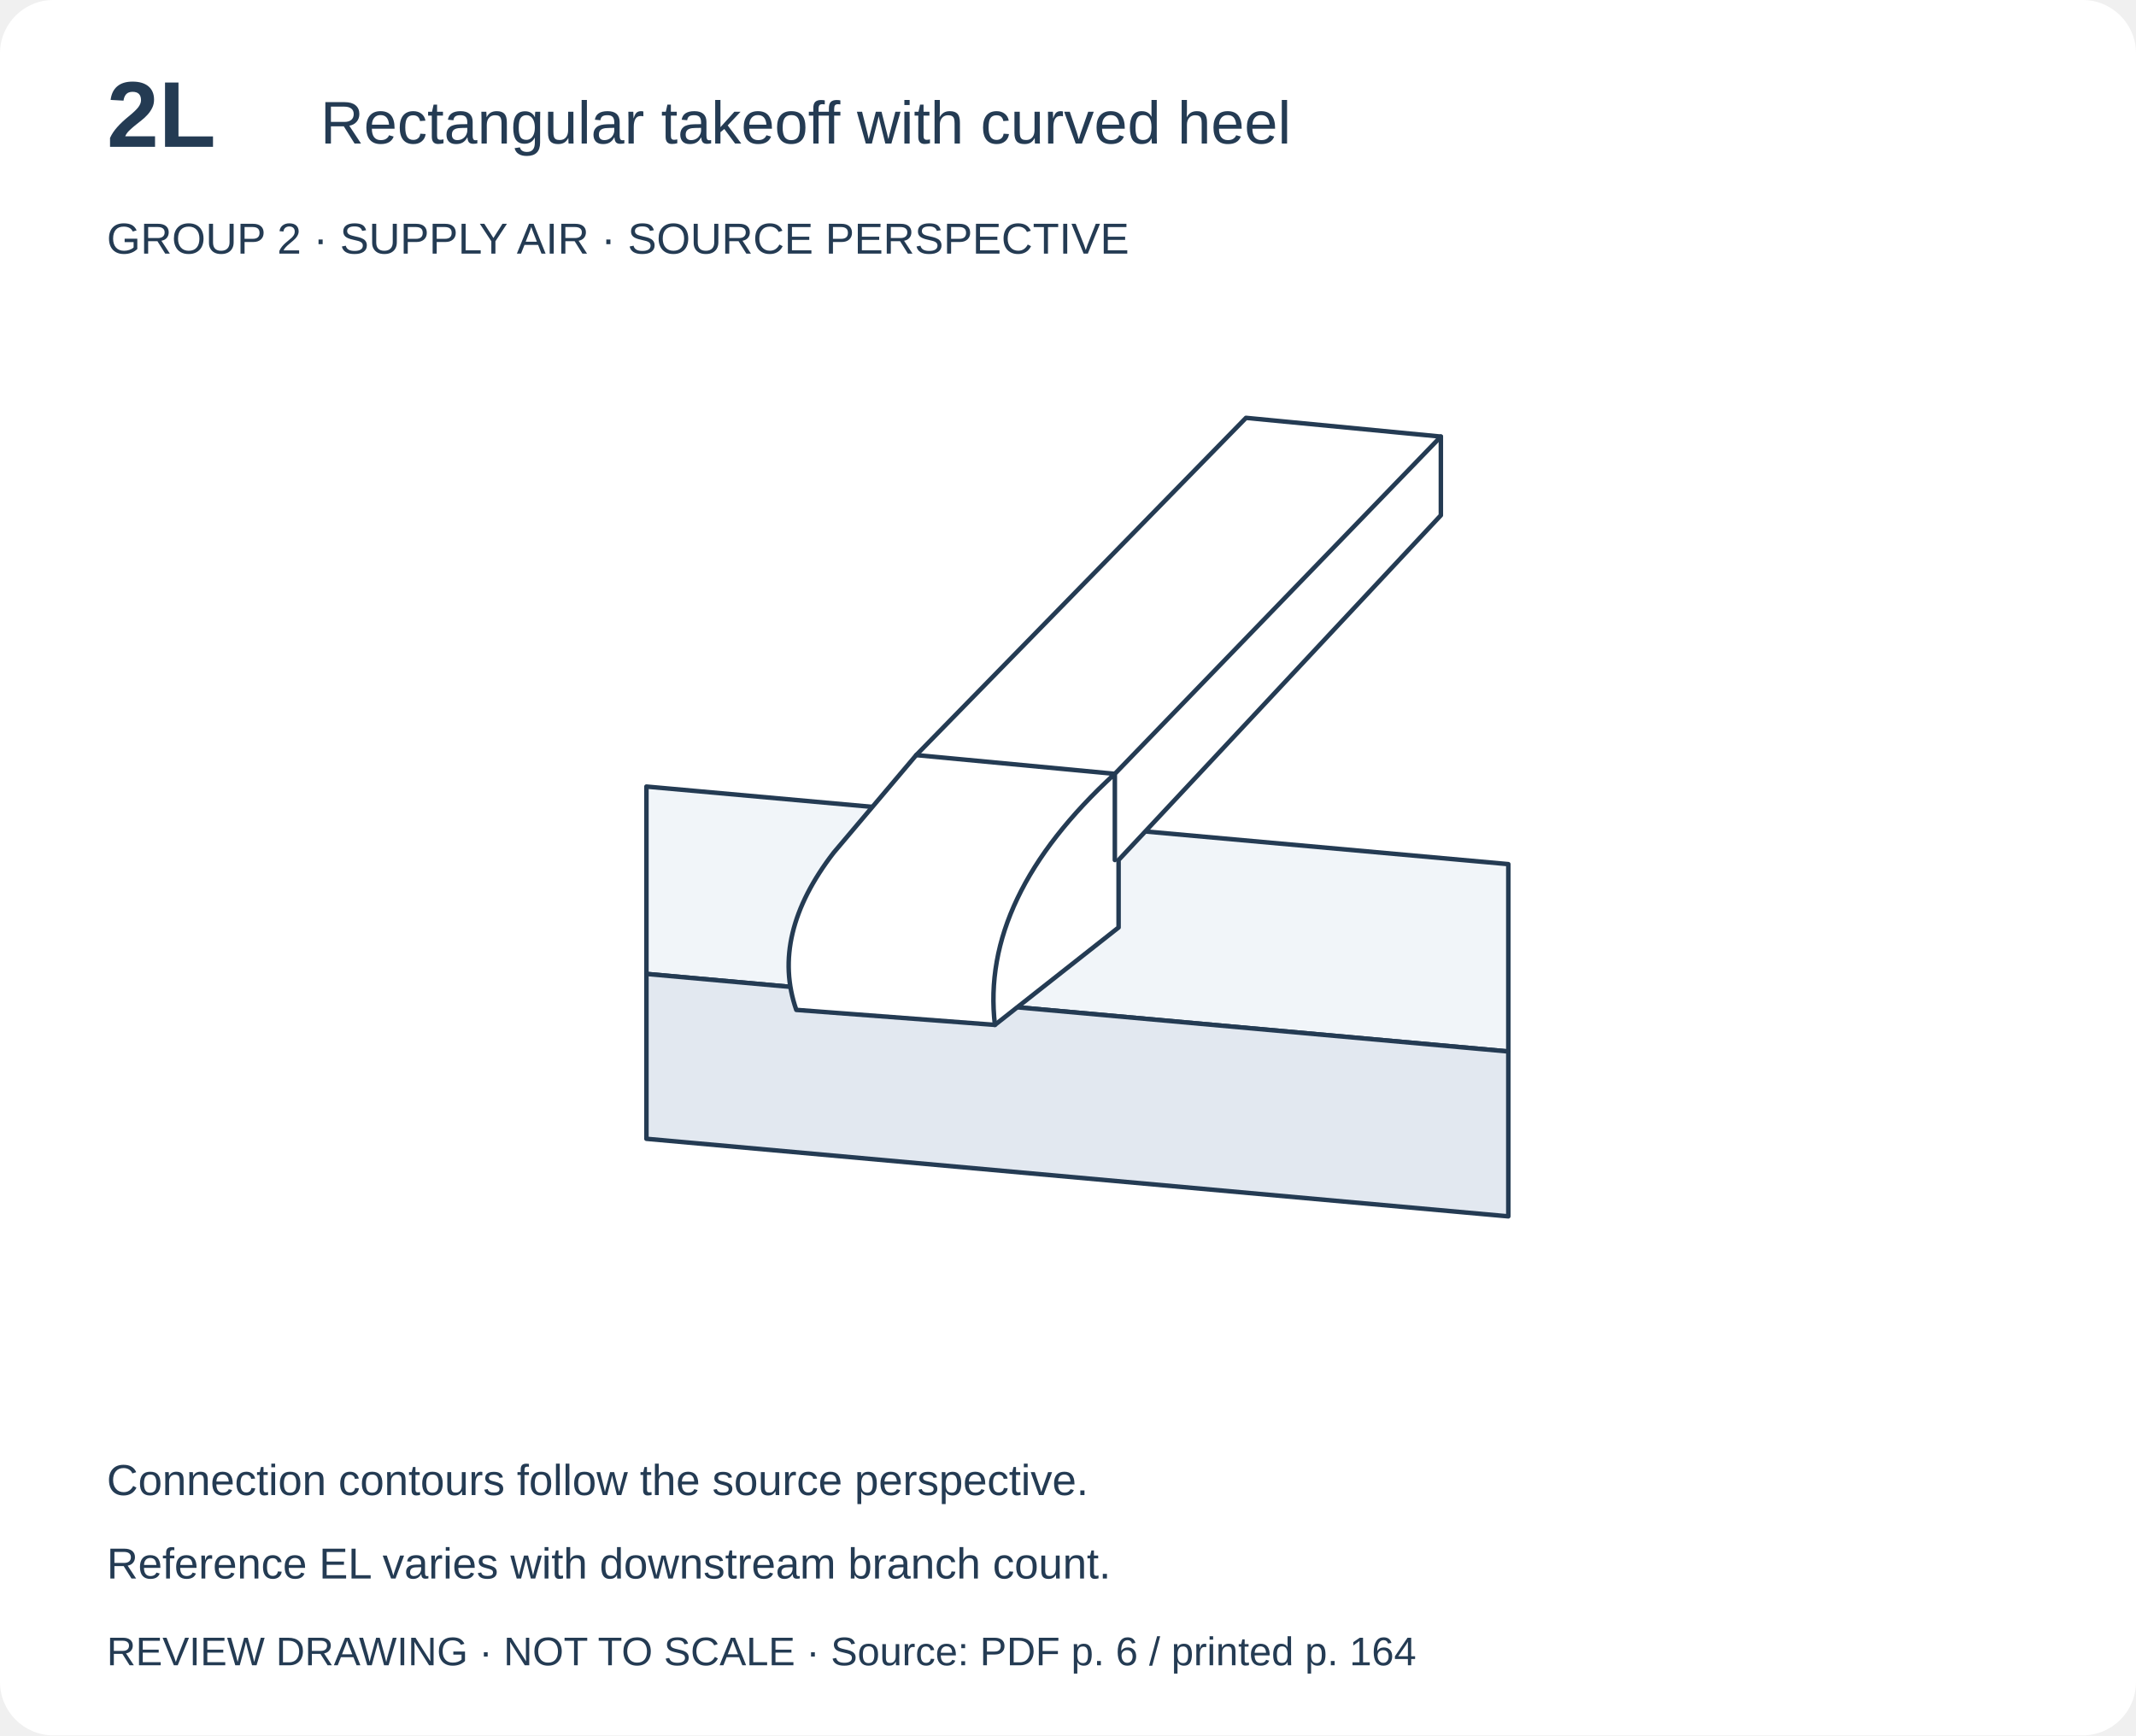
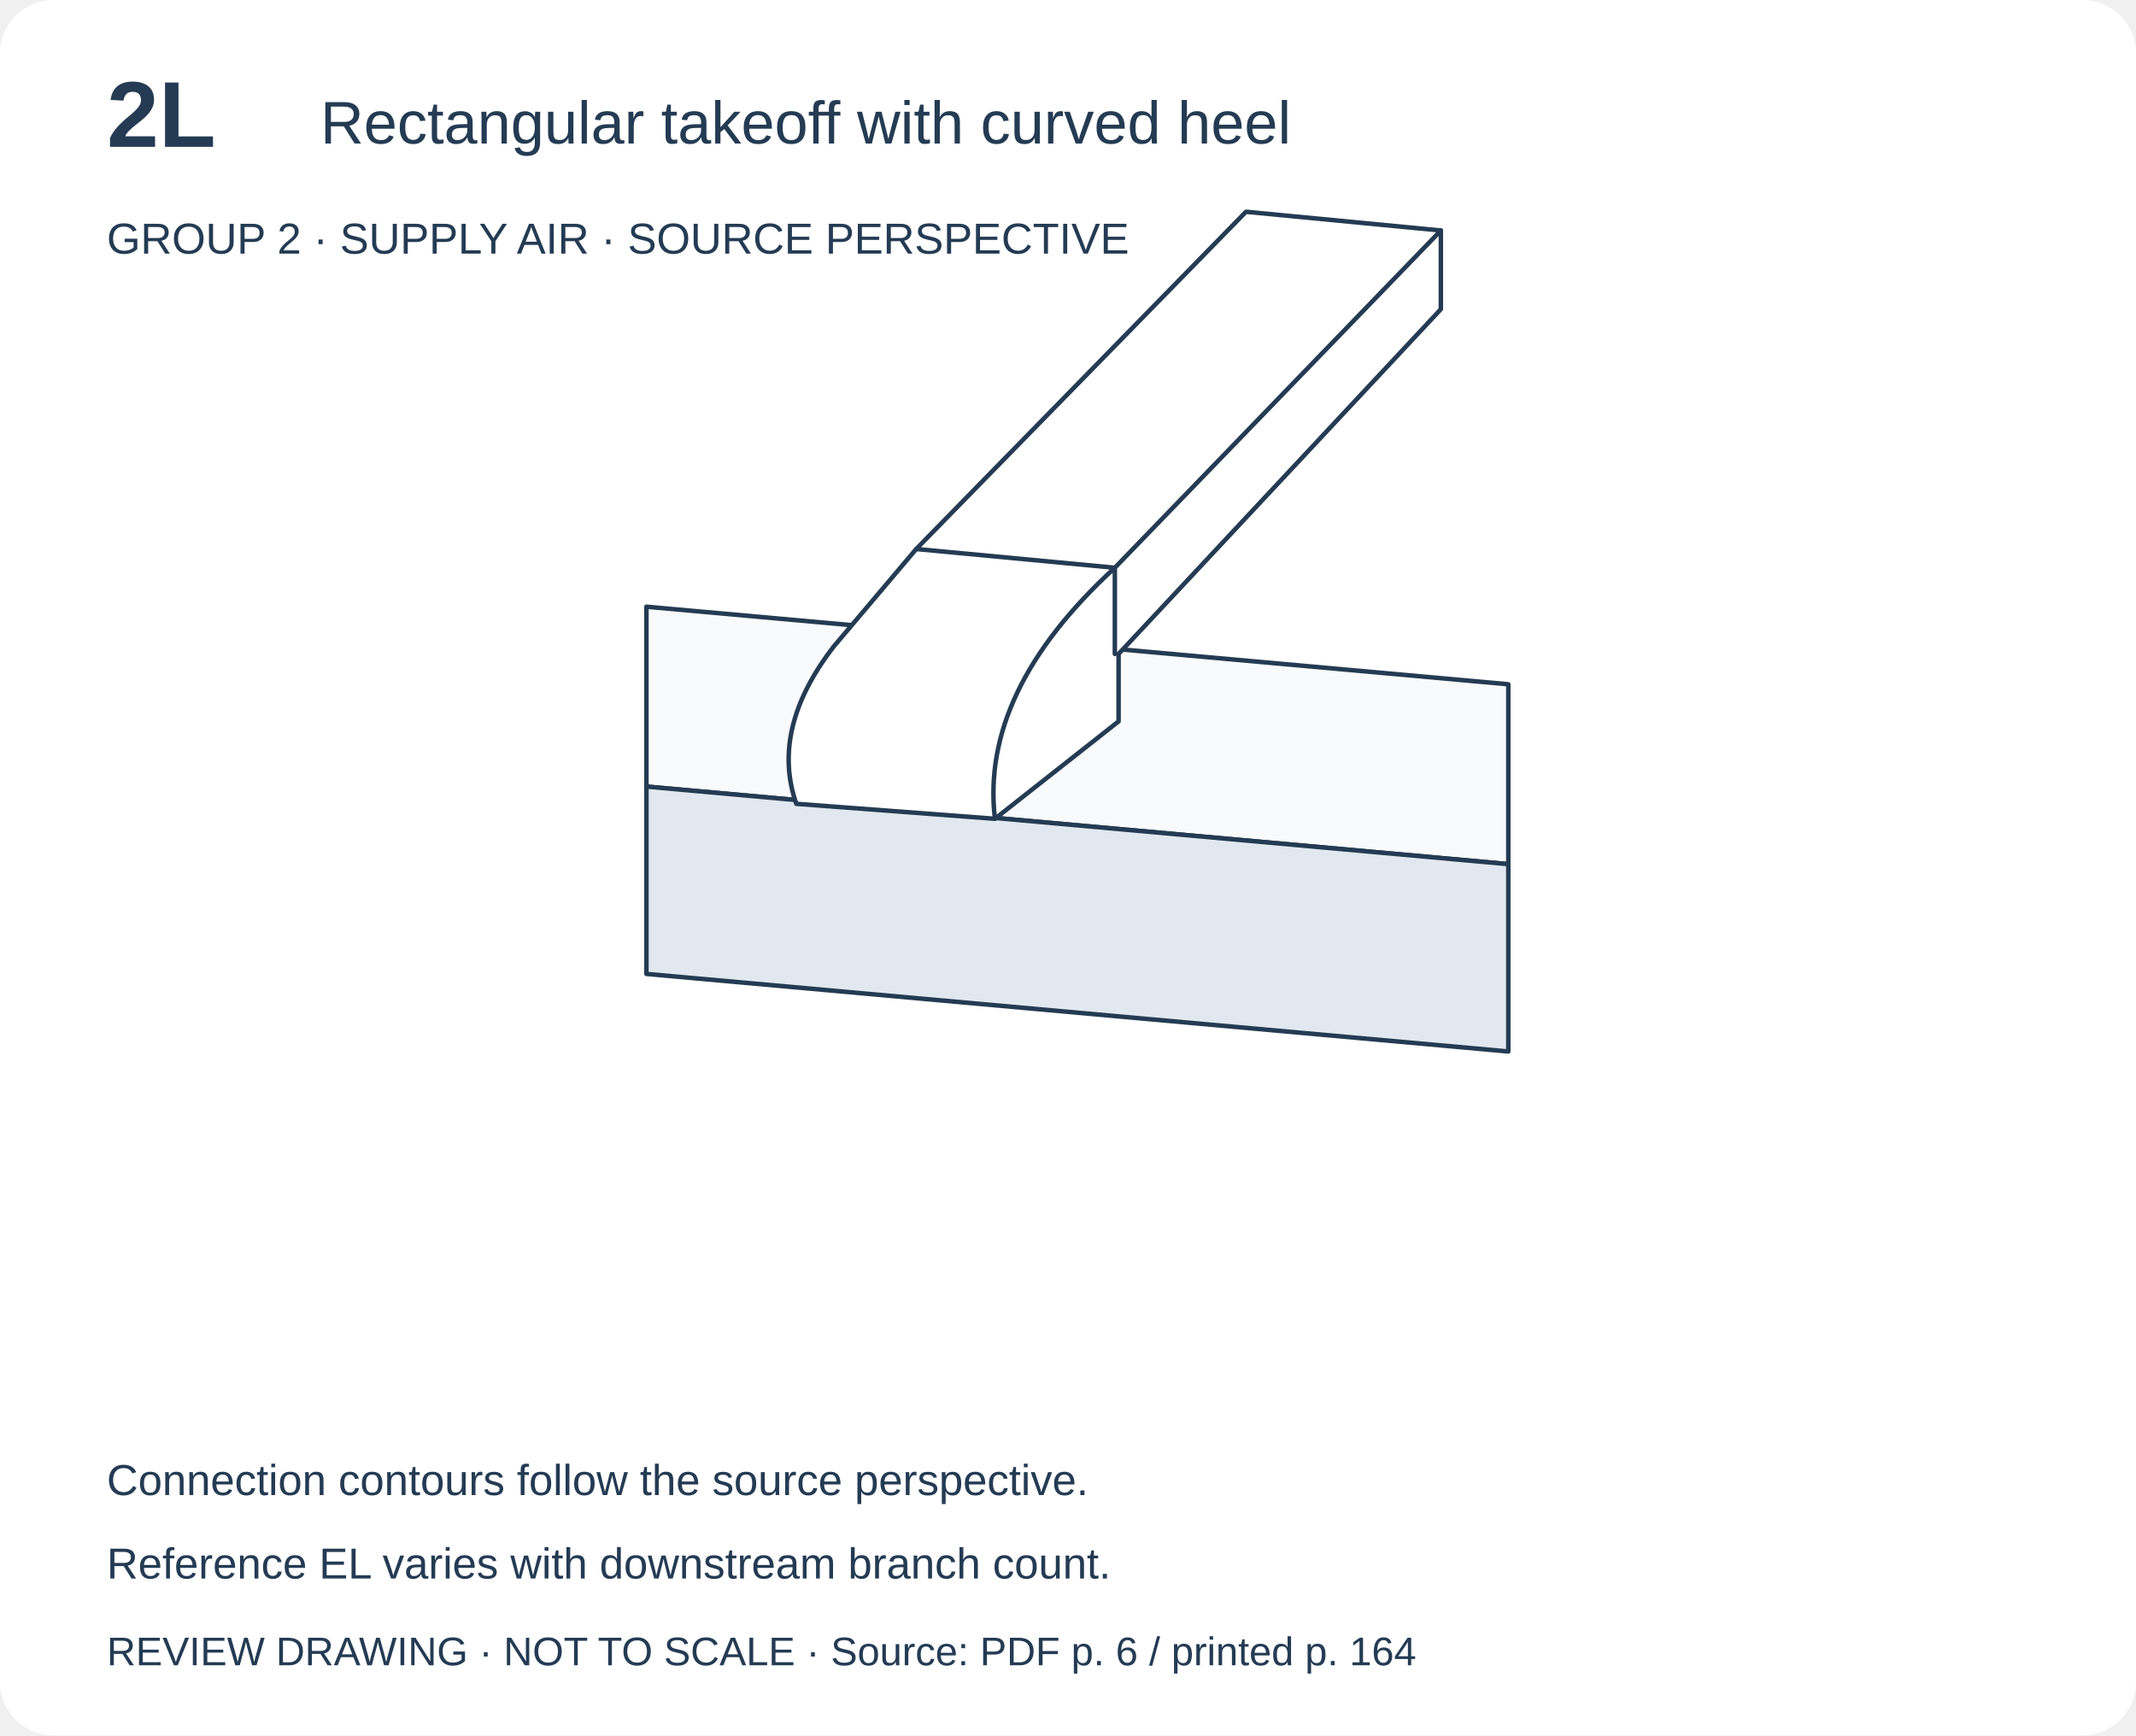
<svg xmlns="http://www.w3.org/2000/svg" width="640" height="520" viewBox="0 0 640 520" role="img" aria-labelledby="title desc">
  <style>text{font-family:Arial,sans-serif;fill:#243b53}path,ellipse{stroke-linecap:round;stroke-linejoin:round}</style>
  <rect width="640" height="520" rx="16" fill="white" />
  <text x="32" y="44" font-size="28" font-weight="700">2L</text>
  <text x="96" y="43" font-size="18">Rectangular takeoff with curved heel</text>
  <text x="32" y="76" font-size="13">GROUP 2 · SUPPLY AIR · SOURCE PERSPECTIVE</text>
  <g transform="translate(182.4561 105) scale(1.122807) translate(-450 -275)" fill="none" stroke="#243b53" stroke-width="1.2">
-     <path d="M460 391.40L690 412.10L690 462.10L460 441.40Z" fill="#f1f5f9" />
-     <path d="M460 441.40L690 462.10V506.10L460 485.40Z" fill="#e2e8f0" />
-     <path d="M500 451Q493 431 510 409L532 383L620 293L672 298V319L586 411V429L553 455Z" fill="white" />
-     <path d="M532 383L585 388L672 298M585 388Q549 421 553 455M585 388V411" />
+     <path d="M460 343.40L690 364.10L690 412.10L460 391.40Z" fill="#f8fafc" />
+     <path d="M460 391.40L690 412.10L690 462.10L460 441.40Z" fill="#e2e8f0" />
+     <g transform="translate(0 -55)">
+       <path d="M500 451Q493 431 510 409L532 383L620 293L672 298V319L586 411V429L553 455Z" fill="white" />
+       <path d="M532 383L585 388L672 298M585 388Q549 421 553 455M585 388V411" />
+     </g>
  </g>
  <text x="32" y="448" font-size="13">Connection contours follow the source perspective.</text>
  <text x="32" y="473" font-size="13">Reference EL varies with downstream branch count.</text>
  <text x="32" y="499" font-size="12">REVIEW DRAWING · NOT TO SCALE · Source: PDF p. 6 / printed p. 164</text>
</svg>
